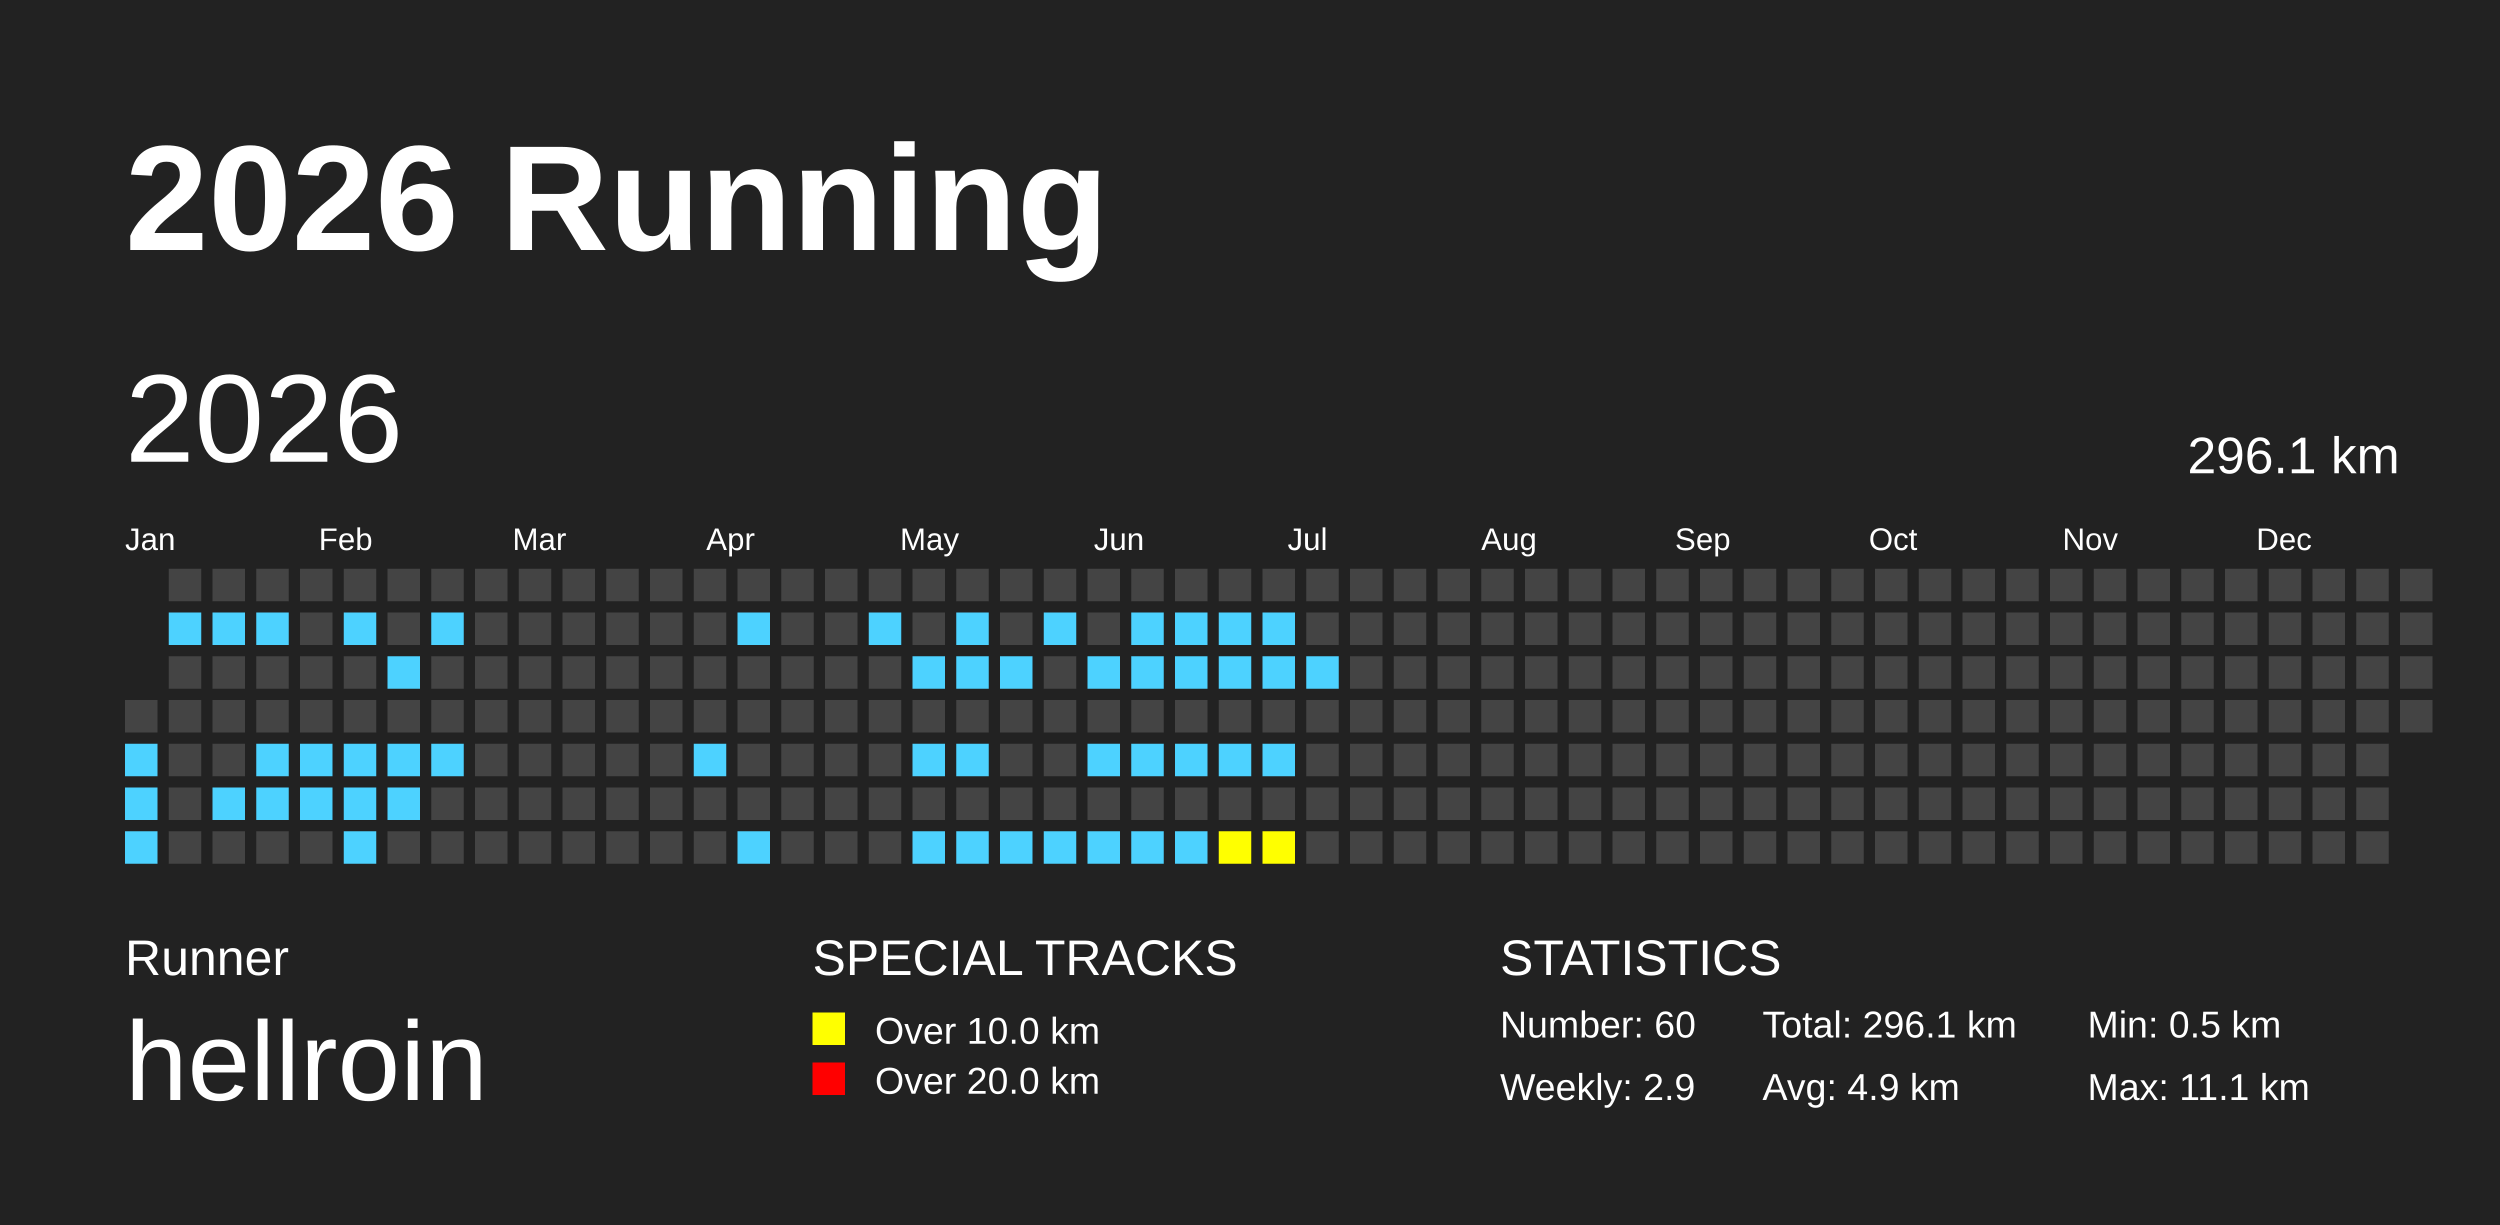
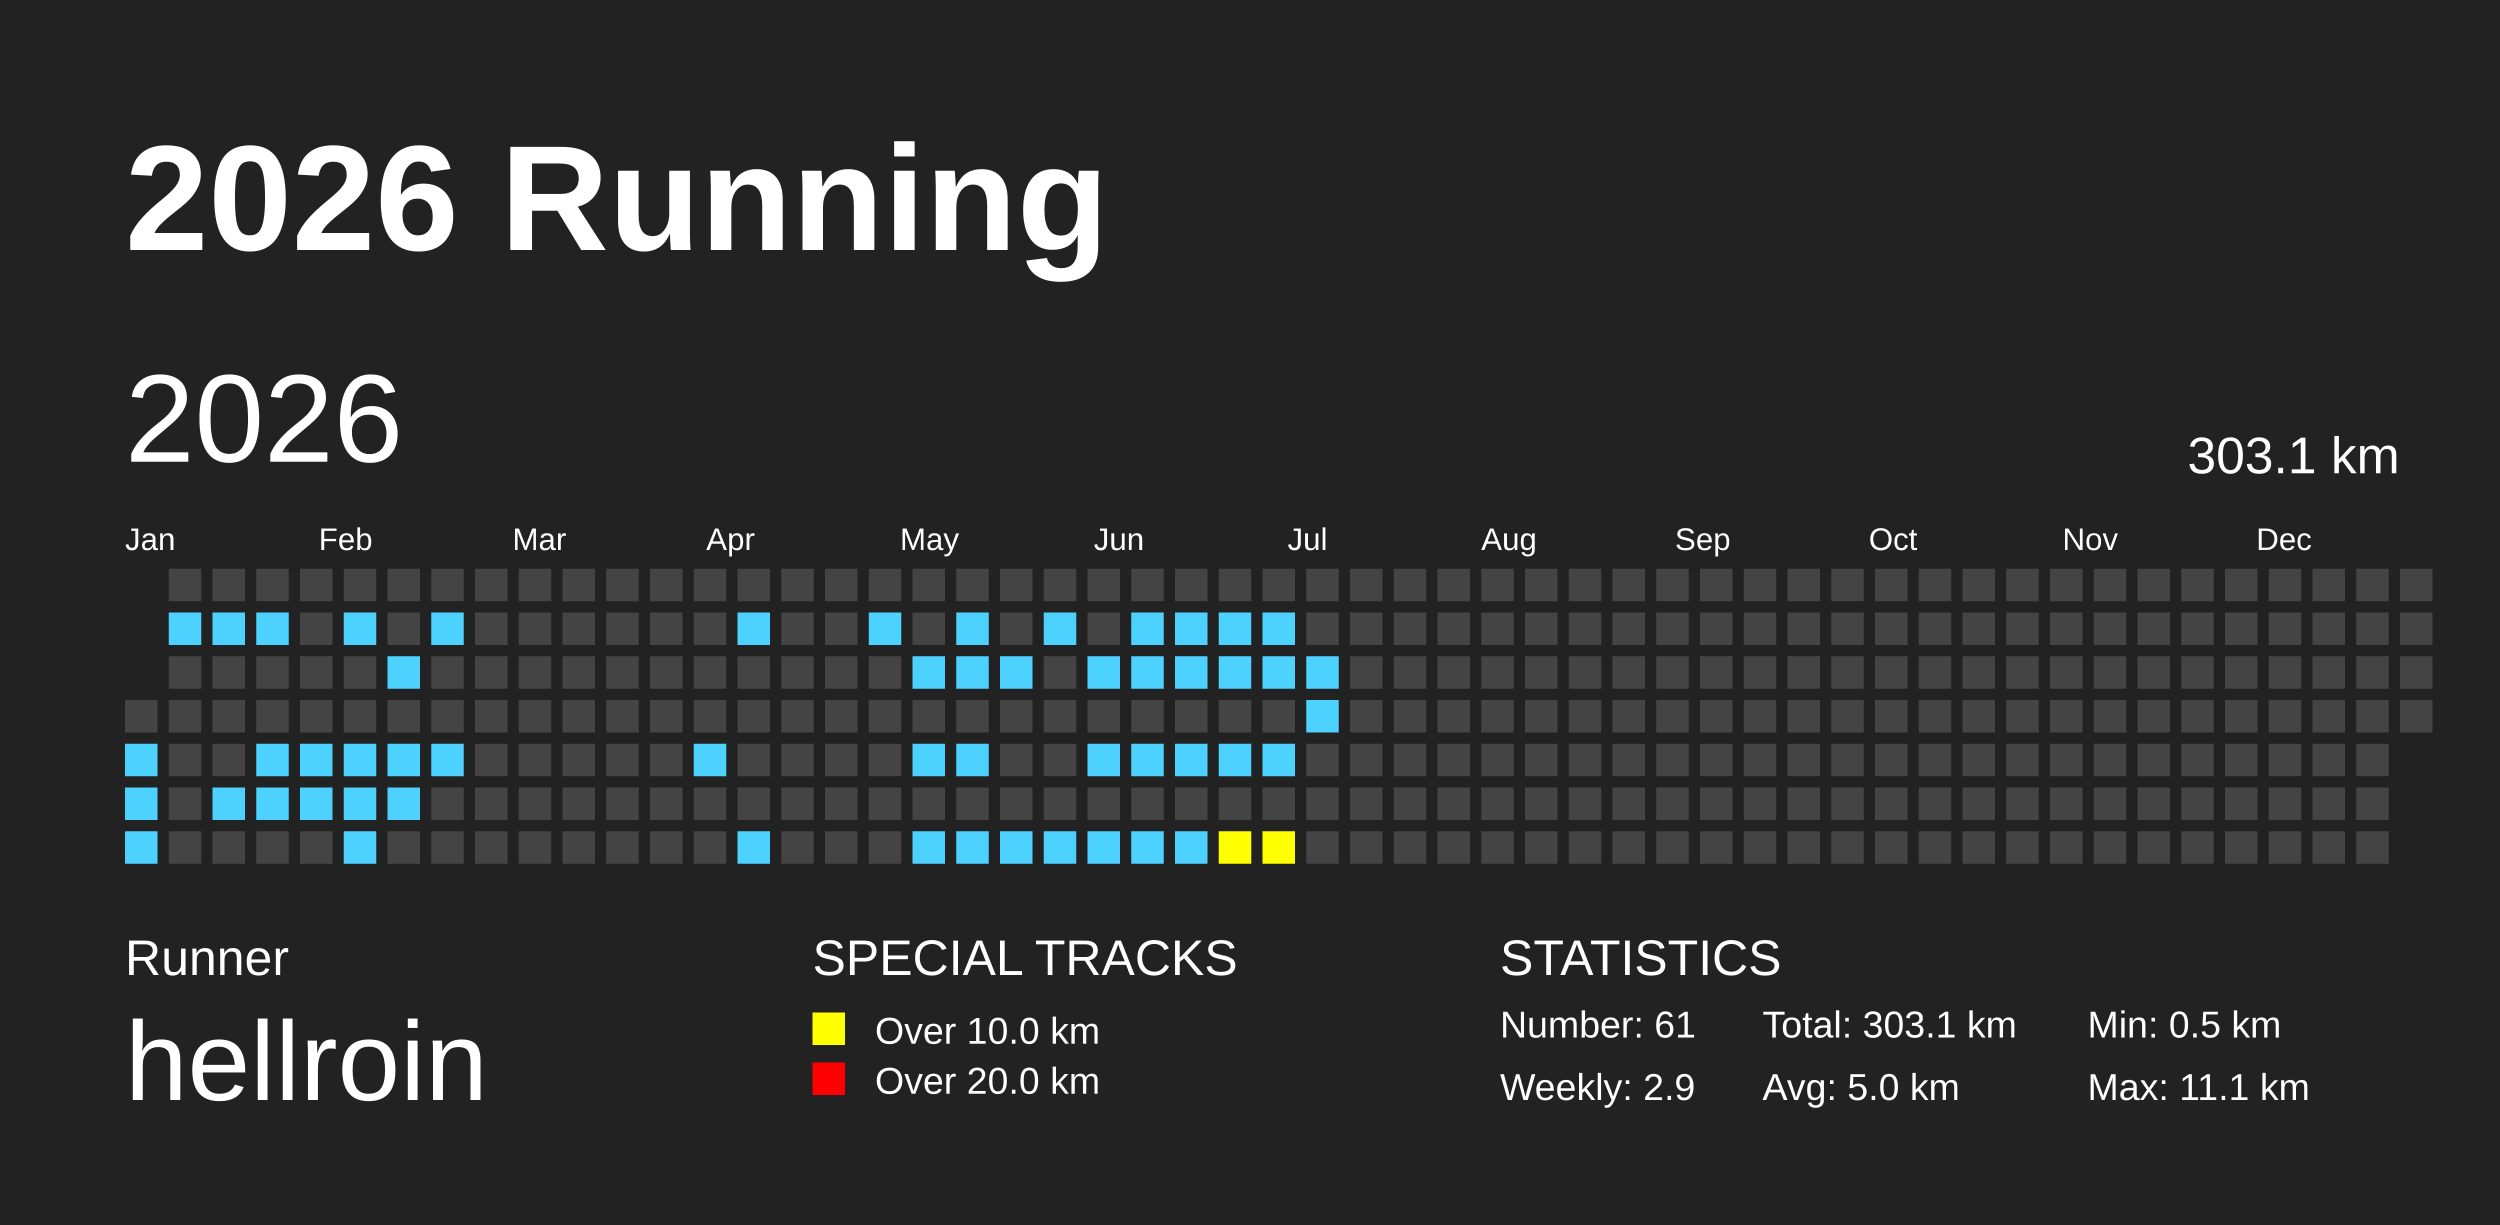
<svg xmlns="http://www.w3.org/2000/svg" baseProfile="full" height="98mm" version="1.1" viewBox="0,0,200,98" width="200mm">
  <defs />
  <rect fill="#222222" height="98" width="200" x="0" y="0" />
  <text fill="#FFFFFF" style="font-size:12px; font-family:Arial; font-weight:bold;" x="10" y="20">2026 Running</text>
  <text fill="#FFFFFF" style="font-size:4px; font-family:Arial" x="10" y="78">Runner</text>
  <text fill="#FFFFFF" style="font-size:9px; font-family:Arial" x="10" y="88">hellroin</text>
  <text fill="#FFFFFF" style="font-size:4px; font-family:Arial" x="65" y="78">SPECIAL TRACKS</text>
  <rect fill="yellow" height="2.6" width="2.6" x="65" y="81" />
  <text fill="#FFFFFF" style="font-size:3px; font-family:Arial" x="70" y="83.5">Over 10.0 km</text>
  <rect fill="red" height="2.6" width="2.6" x="65" y="85" />
  <text fill="#FFFFFF" style="font-size:3px; font-family:Arial" x="70" y="87.5">Over 20.0 km</text>
  <text fill="#FFFFFF" style="font-size:4px; font-family:Arial" x="120" y="78">STATISTICS</text>
-   <text fill="#FFFFFF" style="font-size:3px; font-family:Arial" x="120" y="83">Number: 60</text>
+   <text fill="#FFFFFF" style="font-size:3px; font-family:Arial" x="120" y="83">Number: 61</text>
  <text fill="#FFFFFF" style="font-size:3px; font-family:Arial" x="120" y="88">Weekly: 2.9</text>
-   <text fill="#FFFFFF" style="font-size:3px; font-family:Arial" x="141" y="83">Total: 296.1 km</text>
-   <text fill="#FFFFFF" style="font-size:3px; font-family:Arial" x="141" y="88">Avg: 4.9 km</text>
+   <text fill="#FFFFFF" style="font-size:3px; font-family:Arial" x="141" y="83">Total: 303.1 km</text>
+   <text fill="#FFFFFF" style="font-size:3px; font-family:Arial" x="141" y="88">Avg: 5.0 km</text>
  <text fill="#FFFFFF" style="font-size:3px; font-family:Arial" x="167" y="83">Min: 0.5 km</text>
  <text fill="#FFFFFF" style="font-size:3px; font-family:Arial" x="167" y="88">Max: 11.1 km</text>
  <text dominant-baseline="hanging" fill="#FFFFFF" style="font-size:10.0px; font-family:Arial;" x="10" y="30">2026</text>
-   <text dominant-baseline="hanging" fill="#FFFFFF" style="font-size:4.125px; font-family:Arial;" x="175" y="35">296.1 km</text>
+   <text dominant-baseline="hanging" fill="#FFFFFF" style="font-size:4.125px; font-family:Arial;" x="175" y="35">303.1 km</text>
  <text fill="#FFFFFF" style="font-size:2.5px; font-family:Arial" x="10.0" y="44">Jan</text>
  <text fill="#FFFFFF" style="font-size:2.5px; font-family:Arial" x="25.5" y="44">Feb</text>
  <text fill="#FFFFFF" style="font-size:2.5px; font-family:Arial" x="41.0" y="44">Mar</text>
  <text fill="#FFFFFF" style="font-size:2.5px; font-family:Arial" x="56.5" y="44">Apr</text>
  <text fill="#FFFFFF" style="font-size:2.5px; font-family:Arial" x="72.0" y="44">May</text>
  <text fill="#FFFFFF" style="font-size:2.5px; font-family:Arial" x="87.5" y="44">Jun</text>
  <text fill="#FFFFFF" style="font-size:2.5px; font-family:Arial" x="103.0" y="44">Jul</text>
  <text fill="#FFFFFF" style="font-size:2.5px; font-family:Arial" x="118.5" y="44">Aug</text>
  <text fill="#FFFFFF" style="font-size:2.5px; font-family:Arial" x="134.0" y="44">Sep</text>
  <text fill="#FFFFFF" style="font-size:2.5px; font-family:Arial" x="149.5" y="44">Oct</text>
  <text fill="#FFFFFF" style="font-size:2.5px; font-family:Arial" x="165.0" y="44">Nov</text>
  <text fill="#FFFFFF" style="font-size:2.5px; font-family:Arial" x="180.5" y="44">Dec</text>
  <rect fill="#444444" height="2.6" width="2.6" x="10.0" y="56.0" />
  <rect fill="#4DD2FF" height="2.6" width="2.6" x="10.0" y="59.5" />
  <rect fill="#4DD2FF" height="2.6" width="2.6" x="10.0" y="63.0" />
  <rect fill="#4DD2FF" height="2.6" width="2.6" x="10.0" y="66.5" />
  <rect fill="#444444" height="2.6" width="2.6" x="13.5" y="45.5" />
  <rect fill="#4DD2FF" height="2.6" width="2.6" x="13.5" y="49.0" />
  <rect fill="#444444" height="2.6" width="2.6" x="13.5" y="52.5" />
  <rect fill="#444444" height="2.6" width="2.6" x="13.5" y="56.0" />
  <rect fill="#444444" height="2.6" width="2.6" x="13.5" y="59.5" />
  <rect fill="#444444" height="2.6" width="2.6" x="13.5" y="63.0" />
  <rect fill="#444444" height="2.6" width="2.6" x="13.5" y="66.5" />
  <rect fill="#444444" height="2.6" width="2.6" x="17.0" y="45.5" />
  <rect fill="#4DD2FF" height="2.6" width="2.6" x="17.0" y="49.0" />
  <rect fill="#444444" height="2.6" width="2.6" x="17.0" y="52.5" />
  <rect fill="#444444" height="2.6" width="2.6" x="17.0" y="56.0" />
  <rect fill="#444444" height="2.6" width="2.6" x="17.0" y="59.5" />
  <rect fill="#4DD2FF" height="2.6" width="2.6" x="17.0" y="63.0" />
  <rect fill="#444444" height="2.6" width="2.6" x="17.0" y="66.5" />
  <rect fill="#444444" height="2.6" width="2.6" x="20.5" y="45.5" />
  <rect fill="#4DD2FF" height="2.6" width="2.6" x="20.5" y="49.0" />
  <rect fill="#444444" height="2.6" width="2.6" x="20.5" y="52.5" />
  <rect fill="#444444" height="2.6" width="2.6" x="20.5" y="56.0" />
  <rect fill="#4DD2FF" height="2.6" width="2.6" x="20.5" y="59.5" />
  <rect fill="#4DD2FF" height="2.6" width="2.6" x="20.5" y="63.0" />
  <rect fill="#444444" height="2.6" width="2.6" x="20.5" y="66.5" />
  <rect fill="#444444" height="2.6" width="2.6" x="24.0" y="45.5" />
  <rect fill="#444444" height="2.6" width="2.6" x="24.0" y="49.0" />
  <rect fill="#444444" height="2.6" width="2.6" x="24.0" y="52.5" />
  <rect fill="#444444" height="2.6" width="2.6" x="24.0" y="56.0" />
  <rect fill="#4DD2FF" height="2.6" width="2.6" x="24.0" y="59.5" />
  <rect fill="#4DD2FF" height="2.6" width="2.6" x="24.0" y="63.0" />
  <rect fill="#444444" height="2.6" width="2.6" x="24.0" y="66.5" />
  <rect fill="#444444" height="2.6" width="2.6" x="27.5" y="45.5" />
  <rect fill="#4DD2FF" height="2.6" width="2.6" x="27.5" y="49.0" />
  <rect fill="#444444" height="2.6" width="2.6" x="27.5" y="52.5" />
  <rect fill="#444444" height="2.6" width="2.6" x="27.5" y="56.0" />
  <rect fill="#4DD2FF" height="2.6" width="2.6" x="27.5" y="59.5" />
  <rect fill="#4DD2FF" height="2.6" width="2.6" x="27.5" y="63.0" />
  <rect fill="#4DD2FF" height="2.6" width="2.6" x="27.5" y="66.5" />
  <rect fill="#444444" height="2.6" width="2.6" x="31.0" y="45.5" />
  <rect fill="#444444" height="2.6" width="2.6" x="31.0" y="49.0" />
  <rect fill="#4DD2FF" height="2.6" width="2.6" x="31.0" y="52.5" />
  <rect fill="#444444" height="2.6" width="2.6" x="31.0" y="56.0" />
  <rect fill="#4DD2FF" height="2.6" width="2.6" x="31.0" y="59.5" />
  <rect fill="#4DD2FF" height="2.6" width="2.6" x="31.0" y="63.0" />
  <rect fill="#444444" height="2.6" width="2.6" x="31.0" y="66.5" />
  <rect fill="#444444" height="2.6" width="2.6" x="34.5" y="45.5" />
  <rect fill="#4DD2FF" height="2.6" width="2.6" x="34.5" y="49.0" />
  <rect fill="#444444" height="2.6" width="2.6" x="34.5" y="52.5" />
  <rect fill="#444444" height="2.6" width="2.6" x="34.5" y="56.0" />
  <rect fill="#4DD2FF" height="2.6" width="2.6" x="34.5" y="59.5" />
  <rect fill="#444444" height="2.6" width="2.6" x="34.5" y="63.0" />
  <rect fill="#444444" height="2.6" width="2.6" x="34.5" y="66.5" />
  <rect fill="#444444" height="2.6" width="2.6" x="38.0" y="45.5" />
  <rect fill="#444444" height="2.6" width="2.6" x="38.0" y="49.0" />
  <rect fill="#444444" height="2.6" width="2.6" x="38.0" y="52.5" />
  <rect fill="#444444" height="2.6" width="2.6" x="38.0" y="56.0" />
  <rect fill="#444444" height="2.6" width="2.6" x="38.0" y="59.5" />
  <rect fill="#444444" height="2.6" width="2.6" x="38.0" y="63.0" />
  <rect fill="#444444" height="2.6" width="2.6" x="38.0" y="66.5" />
  <rect fill="#444444" height="2.6" width="2.6" x="41.5" y="45.5" />
  <rect fill="#444444" height="2.6" width="2.6" x="41.5" y="49.0" />
  <rect fill="#444444" height="2.6" width="2.6" x="41.5" y="52.5" />
  <rect fill="#444444" height="2.6" width="2.6" x="41.5" y="56.0" />
  <rect fill="#444444" height="2.6" width="2.6" x="41.5" y="59.5" />
  <rect fill="#444444" height="2.6" width="2.6" x="41.5" y="63.0" />
  <rect fill="#444444" height="2.6" width="2.6" x="41.5" y="66.5" />
  <rect fill="#444444" height="2.6" width="2.6" x="45.0" y="45.5" />
  <rect fill="#444444" height="2.6" width="2.6" x="45.0" y="49.0" />
  <rect fill="#444444" height="2.6" width="2.6" x="45.0" y="52.5" />
  <rect fill="#444444" height="2.6" width="2.6" x="45.0" y="56.0" />
  <rect fill="#444444" height="2.6" width="2.6" x="45.0" y="59.5" />
  <rect fill="#444444" height="2.6" width="2.6" x="45.0" y="63.0" />
  <rect fill="#444444" height="2.6" width="2.6" x="45.0" y="66.5" />
  <rect fill="#444444" height="2.6" width="2.6" x="48.5" y="45.5" />
  <rect fill="#444444" height="2.6" width="2.6" x="48.5" y="49.0" />
  <rect fill="#444444" height="2.6" width="2.6" x="48.5" y="52.5" />
  <rect fill="#444444" height="2.6" width="2.6" x="48.5" y="56.0" />
  <rect fill="#444444" height="2.6" width="2.6" x="48.5" y="59.5" />
  <rect fill="#444444" height="2.6" width="2.6" x="48.5" y="63.0" />
  <rect fill="#444444" height="2.6" width="2.6" x="48.5" y="66.5" />
  <rect fill="#444444" height="2.6" width="2.6" x="52.0" y="45.5" />
  <rect fill="#444444" height="2.6" width="2.6" x="52.0" y="49.0" />
  <rect fill="#444444" height="2.6" width="2.6" x="52.0" y="52.5" />
  <rect fill="#444444" height="2.6" width="2.6" x="52.0" y="56.0" />
  <rect fill="#444444" height="2.6" width="2.6" x="52.0" y="59.5" />
  <rect fill="#444444" height="2.6" width="2.6" x="52.0" y="63.0" />
  <rect fill="#444444" height="2.6" width="2.6" x="52.0" y="66.5" />
  <rect fill="#444444" height="2.6" width="2.6" x="55.5" y="45.5" />
  <rect fill="#444444" height="2.6" width="2.6" x="55.5" y="49.0" />
  <rect fill="#444444" height="2.6" width="2.6" x="55.5" y="52.5" />
  <rect fill="#444444" height="2.6" width="2.6" x="55.5" y="56.0" />
  <rect fill="#4DD2FF" height="2.6" width="2.6" x="55.5" y="59.5" />
  <rect fill="#444444" height="2.6" width="2.6" x="55.5" y="63.0" />
  <rect fill="#444444" height="2.6" width="2.6" x="55.5" y="66.5" />
  <rect fill="#444444" height="2.6" width="2.6" x="59.0" y="45.5" />
  <rect fill="#4DD2FF" height="2.6" width="2.6" x="59.0" y="49.0" />
  <rect fill="#444444" height="2.6" width="2.6" x="59.0" y="52.5" />
  <rect fill="#444444" height="2.6" width="2.6" x="59.0" y="56.0" />
  <rect fill="#444444" height="2.6" width="2.6" x="59.0" y="59.5" />
  <rect fill="#444444" height="2.6" width="2.6" x="59.0" y="63.0" />
  <rect fill="#4DD2FF" height="2.6" width="2.6" x="59.0" y="66.5" />
  <rect fill="#444444" height="2.6" width="2.6" x="62.5" y="45.5" />
  <rect fill="#444444" height="2.6" width="2.6" x="62.5" y="49.0" />
  <rect fill="#444444" height="2.6" width="2.6" x="62.5" y="52.5" />
  <rect fill="#444444" height="2.6" width="2.6" x="62.5" y="56.0" />
  <rect fill="#444444" height="2.6" width="2.6" x="62.5" y="59.5" />
  <rect fill="#444444" height="2.6" width="2.6" x="62.5" y="63.0" />
  <rect fill="#444444" height="2.6" width="2.6" x="62.5" y="66.5" />
  <rect fill="#444444" height="2.6" width="2.6" x="66.0" y="45.5" />
  <rect fill="#444444" height="2.6" width="2.6" x="66.0" y="49.0" />
  <rect fill="#444444" height="2.6" width="2.6" x="66.0" y="52.5" />
  <rect fill="#444444" height="2.6" width="2.6" x="66.0" y="56.0" />
  <rect fill="#444444" height="2.6" width="2.6" x="66.0" y="59.5" />
  <rect fill="#444444" height="2.6" width="2.6" x="66.0" y="63.0" />
  <rect fill="#444444" height="2.6" width="2.6" x="66.0" y="66.5" />
  <rect fill="#444444" height="2.6" width="2.6" x="69.5" y="45.5" />
  <rect fill="#4DD2FF" height="2.6" width="2.6" x="69.5" y="49.0" />
  <rect fill="#444444" height="2.6" width="2.6" x="69.5" y="52.5" />
  <rect fill="#444444" height="2.6" width="2.6" x="69.5" y="56.0" />
  <rect fill="#444444" height="2.6" width="2.6" x="69.5" y="59.5" />
  <rect fill="#444444" height="2.6" width="2.6" x="69.5" y="63.0" />
  <rect fill="#444444" height="2.6" width="2.6" x="69.5" y="66.5" />
  <rect fill="#444444" height="2.6" width="2.6" x="73.0" y="45.5" />
  <rect fill="#444444" height="2.6" width="2.6" x="73.0" y="49.0" />
  <rect fill="#4DD2FF" height="2.6" width="2.6" x="73.0" y="52.5" />
  <rect fill="#444444" height="2.6" width="2.6" x="73.0" y="56.0" />
  <rect fill="#4DD2FF" height="2.6" width="2.6" x="73.0" y="59.5" />
  <rect fill="#444444" height="2.6" width="2.6" x="73.0" y="63.0" />
  <rect fill="#4DD2FF" height="2.6" width="2.6" x="73.0" y="66.5" />
  <rect fill="#444444" height="2.6" width="2.6" x="76.5" y="45.5" />
  <rect fill="#4DD2FF" height="2.6" width="2.6" x="76.5" y="49.0" />
  <rect fill="#4DD2FF" height="2.6" width="2.6" x="76.5" y="52.5" />
  <rect fill="#444444" height="2.6" width="2.6" x="76.5" y="56.0" />
  <rect fill="#4DD2FF" height="2.6" width="2.6" x="76.5" y="59.5" />
  <rect fill="#444444" height="2.6" width="2.6" x="76.5" y="63.0" />
  <rect fill="#4DD2FF" height="2.6" width="2.6" x="76.5" y="66.5" />
  <rect fill="#444444" height="2.6" width="2.6" x="80.0" y="45.5" />
  <rect fill="#444444" height="2.6" width="2.6" x="80.0" y="49.0" />
  <rect fill="#4DD2FF" height="2.6" width="2.6" x="80.0" y="52.5" />
  <rect fill="#444444" height="2.6" width="2.6" x="80.0" y="56.0" />
  <rect fill="#444444" height="2.6" width="2.6" x="80.0" y="59.5" />
  <rect fill="#444444" height="2.6" width="2.6" x="80.0" y="63.0" />
  <rect fill="#4DD2FF" height="2.6" width="2.6" x="80.0" y="66.5" />
  <rect fill="#444444" height="2.6" width="2.6" x="83.5" y="45.5" />
  <rect fill="#4DD2FF" height="2.6" width="2.6" x="83.5" y="49.0" />
  <rect fill="#444444" height="2.6" width="2.6" x="83.5" y="52.5" />
  <rect fill="#444444" height="2.6" width="2.6" x="83.5" y="56.0" />
  <rect fill="#444444" height="2.6" width="2.6" x="83.5" y="59.5" />
  <rect fill="#444444" height="2.6" width="2.6" x="83.5" y="63.0" />
  <rect fill="#4DD2FF" height="2.6" width="2.6" x="83.5" y="66.5" />
  <rect fill="#444444" height="2.6" width="2.6" x="87.0" y="45.5" />
  <rect fill="#444444" height="2.6" width="2.6" x="87.0" y="49.0" />
  <rect fill="#4DD2FF" height="2.6" width="2.6" x="87.0" y="52.5" />
  <rect fill="#444444" height="2.6" width="2.6" x="87.0" y="56.0" />
  <rect fill="#4DD2FF" height="2.6" width="2.6" x="87.0" y="59.5" />
  <rect fill="#444444" height="2.6" width="2.6" x="87.0" y="63.0" />
  <rect fill="#4DD2FF" height="2.6" width="2.6" x="87.0" y="66.5" />
  <rect fill="#444444" height="2.6" width="2.6" x="90.5" y="45.5" />
  <rect fill="#4DD2FF" height="2.6" width="2.6" x="90.5" y="49.0" />
  <rect fill="#4DD2FF" height="2.6" width="2.6" x="90.5" y="52.5" />
  <rect fill="#444444" height="2.6" width="2.6" x="90.5" y="56.0" />
  <rect fill="#4DD2FF" height="2.6" width="2.6" x="90.5" y="59.5" />
  <rect fill="#444444" height="2.6" width="2.6" x="90.5" y="63.0" />
  <rect fill="#4DD2FF" height="2.6" width="2.6" x="90.5" y="66.5" />
  <rect fill="#444444" height="2.6" width="2.6" x="94.0" y="45.5" />
  <rect fill="#4DD2FF" height="2.6" width="2.6" x="94.0" y="49.0" />
  <rect fill="#4DD2FF" height="2.6" width="2.6" x="94.0" y="52.5" />
  <rect fill="#444444" height="2.6" width="2.6" x="94.0" y="56.0" />
  <rect fill="#4DD2FF" height="2.6" width="2.6" x="94.0" y="59.5" />
  <rect fill="#444444" height="2.6" width="2.6" x="94.0" y="63.0" />
  <rect fill="#4DD2FF" height="2.6" width="2.6" x="94.0" y="66.5" />
  <rect fill="#444444" height="2.6" width="2.6" x="97.5" y="45.5" />
  <rect fill="#4DD2FF" height="2.6" width="2.6" x="97.5" y="49.0" />
  <rect fill="#4DD2FF" height="2.6" width="2.6" x="97.5" y="52.5" />
  <rect fill="#444444" height="2.6" width="2.6" x="97.5" y="56.0" />
  <rect fill="#4DD2FF" height="2.6" width="2.6" x="97.5" y="59.5" />
  <rect fill="#444444" height="2.6" width="2.6" x="97.5" y="63.0" />
  <rect fill="yellow" height="2.6" width="2.6" x="97.5" y="66.5" />
  <rect fill="#444444" height="2.6" width="2.6" x="101.0" y="45.5" />
  <rect fill="#4DD2FF" height="2.6" width="2.6" x="101.0" y="49.0" />
  <rect fill="#4DD2FF" height="2.6" width="2.6" x="101.0" y="52.5" />
  <rect fill="#444444" height="2.6" width="2.6" x="101.0" y="56.0" />
  <rect fill="#4DD2FF" height="2.6" width="2.6" x="101.0" y="59.5" />
  <rect fill="#444444" height="2.6" width="2.6" x="101.0" y="63.0" />
  <rect fill="yellow" height="2.6" width="2.6" x="101.0" y="66.5" />
  <rect fill="#444444" height="2.6" width="2.6" x="104.5" y="45.5" />
  <rect fill="#444444" height="2.6" width="2.6" x="104.5" y="49.0" />
  <rect fill="#4DD2FF" height="2.6" width="2.6" x="104.5" y="52.5" />
-   <rect fill="#444444" height="2.6" width="2.6" x="104.5" y="56.0" />
+   <rect fill="#4DD2FF" height="2.6" width="2.6" x="104.5" y="56.0" />
  <rect fill="#444444" height="2.6" width="2.6" x="104.5" y="59.5" />
  <rect fill="#444444" height="2.6" width="2.6" x="104.5" y="63.0" />
  <rect fill="#444444" height="2.6" width="2.6" x="104.5" y="66.5" />
  <rect fill="#444444" height="2.6" width="2.6" x="108.0" y="45.5" />
  <rect fill="#444444" height="2.6" width="2.6" x="108.0" y="49.0" />
  <rect fill="#444444" height="2.6" width="2.6" x="108.0" y="52.5" />
  <rect fill="#444444" height="2.6" width="2.6" x="108.0" y="56.0" />
  <rect fill="#444444" height="2.6" width="2.6" x="108.0" y="59.5" />
  <rect fill="#444444" height="2.6" width="2.6" x="108.0" y="63.0" />
  <rect fill="#444444" height="2.6" width="2.6" x="108.0" y="66.5" />
  <rect fill="#444444" height="2.6" width="2.6" x="111.5" y="45.5" />
  <rect fill="#444444" height="2.6" width="2.6" x="111.5" y="49.0" />
  <rect fill="#444444" height="2.6" width="2.6" x="111.5" y="52.5" />
  <rect fill="#444444" height="2.6" width="2.6" x="111.5" y="56.0" />
  <rect fill="#444444" height="2.6" width="2.6" x="111.5" y="59.5" />
  <rect fill="#444444" height="2.6" width="2.6" x="111.5" y="63.0" />
  <rect fill="#444444" height="2.6" width="2.6" x="111.5" y="66.5" />
  <rect fill="#444444" height="2.6" width="2.6" x="115.0" y="45.5" />
  <rect fill="#444444" height="2.6" width="2.6" x="115.0" y="49.0" />
  <rect fill="#444444" height="2.6" width="2.6" x="115.0" y="52.5" />
  <rect fill="#444444" height="2.6" width="2.6" x="115.0" y="56.0" />
  <rect fill="#444444" height="2.6" width="2.6" x="115.0" y="59.5" />
  <rect fill="#444444" height="2.6" width="2.6" x="115.0" y="63.0" />
  <rect fill="#444444" height="2.6" width="2.6" x="115.0" y="66.5" />
  <rect fill="#444444" height="2.6" width="2.6" x="118.5" y="45.5" />
  <rect fill="#444444" height="2.6" width="2.6" x="118.5" y="49.0" />
  <rect fill="#444444" height="2.6" width="2.6" x="118.5" y="52.5" />
  <rect fill="#444444" height="2.6" width="2.6" x="118.5" y="56.0" />
  <rect fill="#444444" height="2.6" width="2.6" x="118.5" y="59.5" />
  <rect fill="#444444" height="2.6" width="2.6" x="118.5" y="63.0" />
  <rect fill="#444444" height="2.6" width="2.6" x="118.5" y="66.5" />
  <rect fill="#444444" height="2.6" width="2.6" x="122.0" y="45.5" />
  <rect fill="#444444" height="2.6" width="2.6" x="122.0" y="49.0" />
  <rect fill="#444444" height="2.6" width="2.6" x="122.0" y="52.5" />
  <rect fill="#444444" height="2.6" width="2.6" x="122.0" y="56.0" />
  <rect fill="#444444" height="2.6" width="2.6" x="122.0" y="59.5" />
  <rect fill="#444444" height="2.6" width="2.6" x="122.0" y="63.0" />
  <rect fill="#444444" height="2.6" width="2.6" x="122.0" y="66.5" />
  <rect fill="#444444" height="2.6" width="2.6" x="125.5" y="45.5" />
  <rect fill="#444444" height="2.6" width="2.6" x="125.5" y="49.0" />
  <rect fill="#444444" height="2.6" width="2.6" x="125.5" y="52.5" />
  <rect fill="#444444" height="2.6" width="2.6" x="125.5" y="56.0" />
  <rect fill="#444444" height="2.6" width="2.6" x="125.5" y="59.5" />
  <rect fill="#444444" height="2.6" width="2.6" x="125.5" y="63.0" />
  <rect fill="#444444" height="2.6" width="2.6" x="125.5" y="66.5" />
  <rect fill="#444444" height="2.6" width="2.6" x="129.0" y="45.5" />
  <rect fill="#444444" height="2.6" width="2.6" x="129.0" y="49.0" />
  <rect fill="#444444" height="2.6" width="2.6" x="129.0" y="52.5" />
  <rect fill="#444444" height="2.6" width="2.6" x="129.0" y="56.0" />
  <rect fill="#444444" height="2.6" width="2.6" x="129.0" y="59.5" />
  <rect fill="#444444" height="2.6" width="2.6" x="129.0" y="63.0" />
  <rect fill="#444444" height="2.6" width="2.6" x="129.0" y="66.5" />
  <rect fill="#444444" height="2.6" width="2.6" x="132.5" y="45.5" />
  <rect fill="#444444" height="2.6" width="2.6" x="132.5" y="49.0" />
  <rect fill="#444444" height="2.6" width="2.6" x="132.5" y="52.5" />
  <rect fill="#444444" height="2.6" width="2.6" x="132.5" y="56.0" />
  <rect fill="#444444" height="2.6" width="2.6" x="132.5" y="59.5" />
  <rect fill="#444444" height="2.6" width="2.6" x="132.5" y="63.0" />
  <rect fill="#444444" height="2.6" width="2.6" x="132.5" y="66.5" />
  <rect fill="#444444" height="2.6" width="2.6" x="136.0" y="45.5" />
  <rect fill="#444444" height="2.6" width="2.6" x="136.0" y="49.0" />
  <rect fill="#444444" height="2.6" width="2.6" x="136.0" y="52.5" />
  <rect fill="#444444" height="2.6" width="2.6" x="136.0" y="56.0" />
  <rect fill="#444444" height="2.6" width="2.6" x="136.0" y="59.5" />
  <rect fill="#444444" height="2.6" width="2.6" x="136.0" y="63.0" />
  <rect fill="#444444" height="2.6" width="2.6" x="136.0" y="66.5" />
  <rect fill="#444444" height="2.6" width="2.6" x="139.5" y="45.5" />
  <rect fill="#444444" height="2.6" width="2.6" x="139.5" y="49.0" />
  <rect fill="#444444" height="2.6" width="2.6" x="139.5" y="52.5" />
  <rect fill="#444444" height="2.6" width="2.6" x="139.5" y="56.0" />
  <rect fill="#444444" height="2.6" width="2.6" x="139.5" y="59.5" />
  <rect fill="#444444" height="2.6" width="2.6" x="139.5" y="63.0" />
  <rect fill="#444444" height="2.6" width="2.6" x="139.5" y="66.5" />
  <rect fill="#444444" height="2.6" width="2.6" x="143.0" y="45.5" />
  <rect fill="#444444" height="2.6" width="2.6" x="143.0" y="49.0" />
  <rect fill="#444444" height="2.6" width="2.6" x="143.0" y="52.5" />
  <rect fill="#444444" height="2.6" width="2.6" x="143.0" y="56.0" />
  <rect fill="#444444" height="2.6" width="2.6" x="143.0" y="59.5" />
  <rect fill="#444444" height="2.6" width="2.6" x="143.0" y="63.0" />
  <rect fill="#444444" height="2.6" width="2.6" x="143.0" y="66.5" />
  <rect fill="#444444" height="2.6" width="2.6" x="146.5" y="45.5" />
  <rect fill="#444444" height="2.6" width="2.6" x="146.5" y="49.0" />
  <rect fill="#444444" height="2.6" width="2.6" x="146.5" y="52.5" />
  <rect fill="#444444" height="2.6" width="2.6" x="146.5" y="56.0" />
  <rect fill="#444444" height="2.6" width="2.6" x="146.5" y="59.5" />
  <rect fill="#444444" height="2.6" width="2.6" x="146.5" y="63.0" />
  <rect fill="#444444" height="2.6" width="2.6" x="146.5" y="66.5" />
  <rect fill="#444444" height="2.6" width="2.6" x="150.0" y="45.5" />
  <rect fill="#444444" height="2.6" width="2.6" x="150.0" y="49.0" />
  <rect fill="#444444" height="2.6" width="2.6" x="150.0" y="52.5" />
  <rect fill="#444444" height="2.6" width="2.6" x="150.0" y="56.0" />
  <rect fill="#444444" height="2.6" width="2.6" x="150.0" y="59.5" />
  <rect fill="#444444" height="2.6" width="2.6" x="150.0" y="63.0" />
  <rect fill="#444444" height="2.6" width="2.6" x="150.0" y="66.5" />
  <rect fill="#444444" height="2.6" width="2.6" x="153.5" y="45.5" />
  <rect fill="#444444" height="2.6" width="2.6" x="153.5" y="49.0" />
  <rect fill="#444444" height="2.6" width="2.6" x="153.5" y="52.5" />
  <rect fill="#444444" height="2.6" width="2.6" x="153.5" y="56.0" />
  <rect fill="#444444" height="2.6" width="2.6" x="153.5" y="59.5" />
  <rect fill="#444444" height="2.6" width="2.6" x="153.5" y="63.0" />
  <rect fill="#444444" height="2.6" width="2.6" x="153.5" y="66.5" />
  <rect fill="#444444" height="2.6" width="2.6" x="157.0" y="45.5" />
  <rect fill="#444444" height="2.6" width="2.6" x="157.0" y="49.0" />
  <rect fill="#444444" height="2.6" width="2.6" x="157.0" y="52.5" />
  <rect fill="#444444" height="2.6" width="2.6" x="157.0" y="56.0" />
  <rect fill="#444444" height="2.6" width="2.6" x="157.0" y="59.5" />
  <rect fill="#444444" height="2.6" width="2.6" x="157.0" y="63.0" />
  <rect fill="#444444" height="2.6" width="2.6" x="157.0" y="66.5" />
  <rect fill="#444444" height="2.6" width="2.6" x="160.5" y="45.5" />
  <rect fill="#444444" height="2.6" width="2.6" x="160.5" y="49.0" />
  <rect fill="#444444" height="2.6" width="2.6" x="160.5" y="52.5" />
  <rect fill="#444444" height="2.6" width="2.6" x="160.5" y="56.0" />
  <rect fill="#444444" height="2.6" width="2.6" x="160.5" y="59.5" />
  <rect fill="#444444" height="2.6" width="2.6" x="160.5" y="63.0" />
  <rect fill="#444444" height="2.6" width="2.6" x="160.5" y="66.5" />
  <rect fill="#444444" height="2.6" width="2.6" x="164.0" y="45.5" />
  <rect fill="#444444" height="2.6" width="2.6" x="164.0" y="49.0" />
  <rect fill="#444444" height="2.6" width="2.6" x="164.0" y="52.5" />
  <rect fill="#444444" height="2.6" width="2.6" x="164.0" y="56.0" />
  <rect fill="#444444" height="2.6" width="2.6" x="164.0" y="59.5" />
  <rect fill="#444444" height="2.6" width="2.6" x="164.0" y="63.0" />
  <rect fill="#444444" height="2.6" width="2.6" x="164.0" y="66.5" />
  <rect fill="#444444" height="2.6" width="2.6" x="167.5" y="45.5" />
  <rect fill="#444444" height="2.6" width="2.6" x="167.5" y="49.0" />
  <rect fill="#444444" height="2.6" width="2.6" x="167.5" y="52.5" />
  <rect fill="#444444" height="2.6" width="2.6" x="167.5" y="56.0" />
  <rect fill="#444444" height="2.6" width="2.6" x="167.5" y="59.5" />
  <rect fill="#444444" height="2.6" width="2.6" x="167.5" y="63.0" />
  <rect fill="#444444" height="2.6" width="2.6" x="167.5" y="66.5" />
  <rect fill="#444444" height="2.6" width="2.6" x="171.0" y="45.5" />
  <rect fill="#444444" height="2.6" width="2.6" x="171.0" y="49.0" />
  <rect fill="#444444" height="2.6" width="2.6" x="171.0" y="52.5" />
  <rect fill="#444444" height="2.6" width="2.6" x="171.0" y="56.0" />
  <rect fill="#444444" height="2.6" width="2.6" x="171.0" y="59.5" />
  <rect fill="#444444" height="2.6" width="2.6" x="171.0" y="63.0" />
  <rect fill="#444444" height="2.6" width="2.6" x="171.0" y="66.5" />
  <rect fill="#444444" height="2.6" width="2.6" x="174.5" y="45.5" />
  <rect fill="#444444" height="2.6" width="2.6" x="174.5" y="49.0" />
  <rect fill="#444444" height="2.6" width="2.6" x="174.5" y="52.5" />
  <rect fill="#444444" height="2.6" width="2.6" x="174.5" y="56.0" />
  <rect fill="#444444" height="2.6" width="2.6" x="174.5" y="59.5" />
  <rect fill="#444444" height="2.6" width="2.6" x="174.5" y="63.0" />
  <rect fill="#444444" height="2.6" width="2.6" x="174.5" y="66.5" />
  <rect fill="#444444" height="2.6" width="2.6" x="178.0" y="45.5" />
  <rect fill="#444444" height="2.6" width="2.6" x="178.0" y="49.0" />
  <rect fill="#444444" height="2.6" width="2.6" x="178.0" y="52.5" />
  <rect fill="#444444" height="2.6" width="2.6" x="178.0" y="56.0" />
  <rect fill="#444444" height="2.6" width="2.6" x="178.0" y="59.5" />
  <rect fill="#444444" height="2.6" width="2.6" x="178.0" y="63.0" />
  <rect fill="#444444" height="2.6" width="2.6" x="178.0" y="66.5" />
  <rect fill="#444444" height="2.6" width="2.6" x="181.5" y="45.5" />
  <rect fill="#444444" height="2.6" width="2.6" x="181.5" y="49.0" />
  <rect fill="#444444" height="2.6" width="2.6" x="181.5" y="52.5" />
  <rect fill="#444444" height="2.6" width="2.6" x="181.5" y="56.0" />
  <rect fill="#444444" height="2.6" width="2.6" x="181.5" y="59.5" />
  <rect fill="#444444" height="2.6" width="2.6" x="181.5" y="63.0" />
  <rect fill="#444444" height="2.6" width="2.6" x="181.5" y="66.5" />
  <rect fill="#444444" height="2.6" width="2.6" x="185.0" y="45.5" />
  <rect fill="#444444" height="2.6" width="2.6" x="185.0" y="49.0" />
  <rect fill="#444444" height="2.6" width="2.6" x="185.0" y="52.5" />
  <rect fill="#444444" height="2.6" width="2.6" x="185.0" y="56.0" />
  <rect fill="#444444" height="2.6" width="2.6" x="185.0" y="59.5" />
  <rect fill="#444444" height="2.6" width="2.6" x="185.0" y="63.0" />
  <rect fill="#444444" height="2.6" width="2.6" x="185.0" y="66.5" />
  <rect fill="#444444" height="2.6" width="2.6" x="188.5" y="45.5" />
  <rect fill="#444444" height="2.6" width="2.6" x="188.5" y="49.0" />
  <rect fill="#444444" height="2.6" width="2.6" x="188.5" y="52.5" />
  <rect fill="#444444" height="2.6" width="2.6" x="188.5" y="56.0" />
  <rect fill="#444444" height="2.6" width="2.6" x="188.5" y="59.5" />
  <rect fill="#444444" height="2.6" width="2.6" x="188.5" y="63.0" />
  <rect fill="#444444" height="2.6" width="2.6" x="188.5" y="66.5" />
  <rect fill="#444444" height="2.6" width="2.6" x="192.0" y="45.5" />
  <rect fill="#444444" height="2.6" width="2.6" x="192.0" y="49.0" />
  <rect fill="#444444" height="2.6" width="2.6" x="192.0" y="52.5" />
  <rect fill="#444444" height="2.6" width="2.6" x="192.0" y="56.0" />
</svg>
